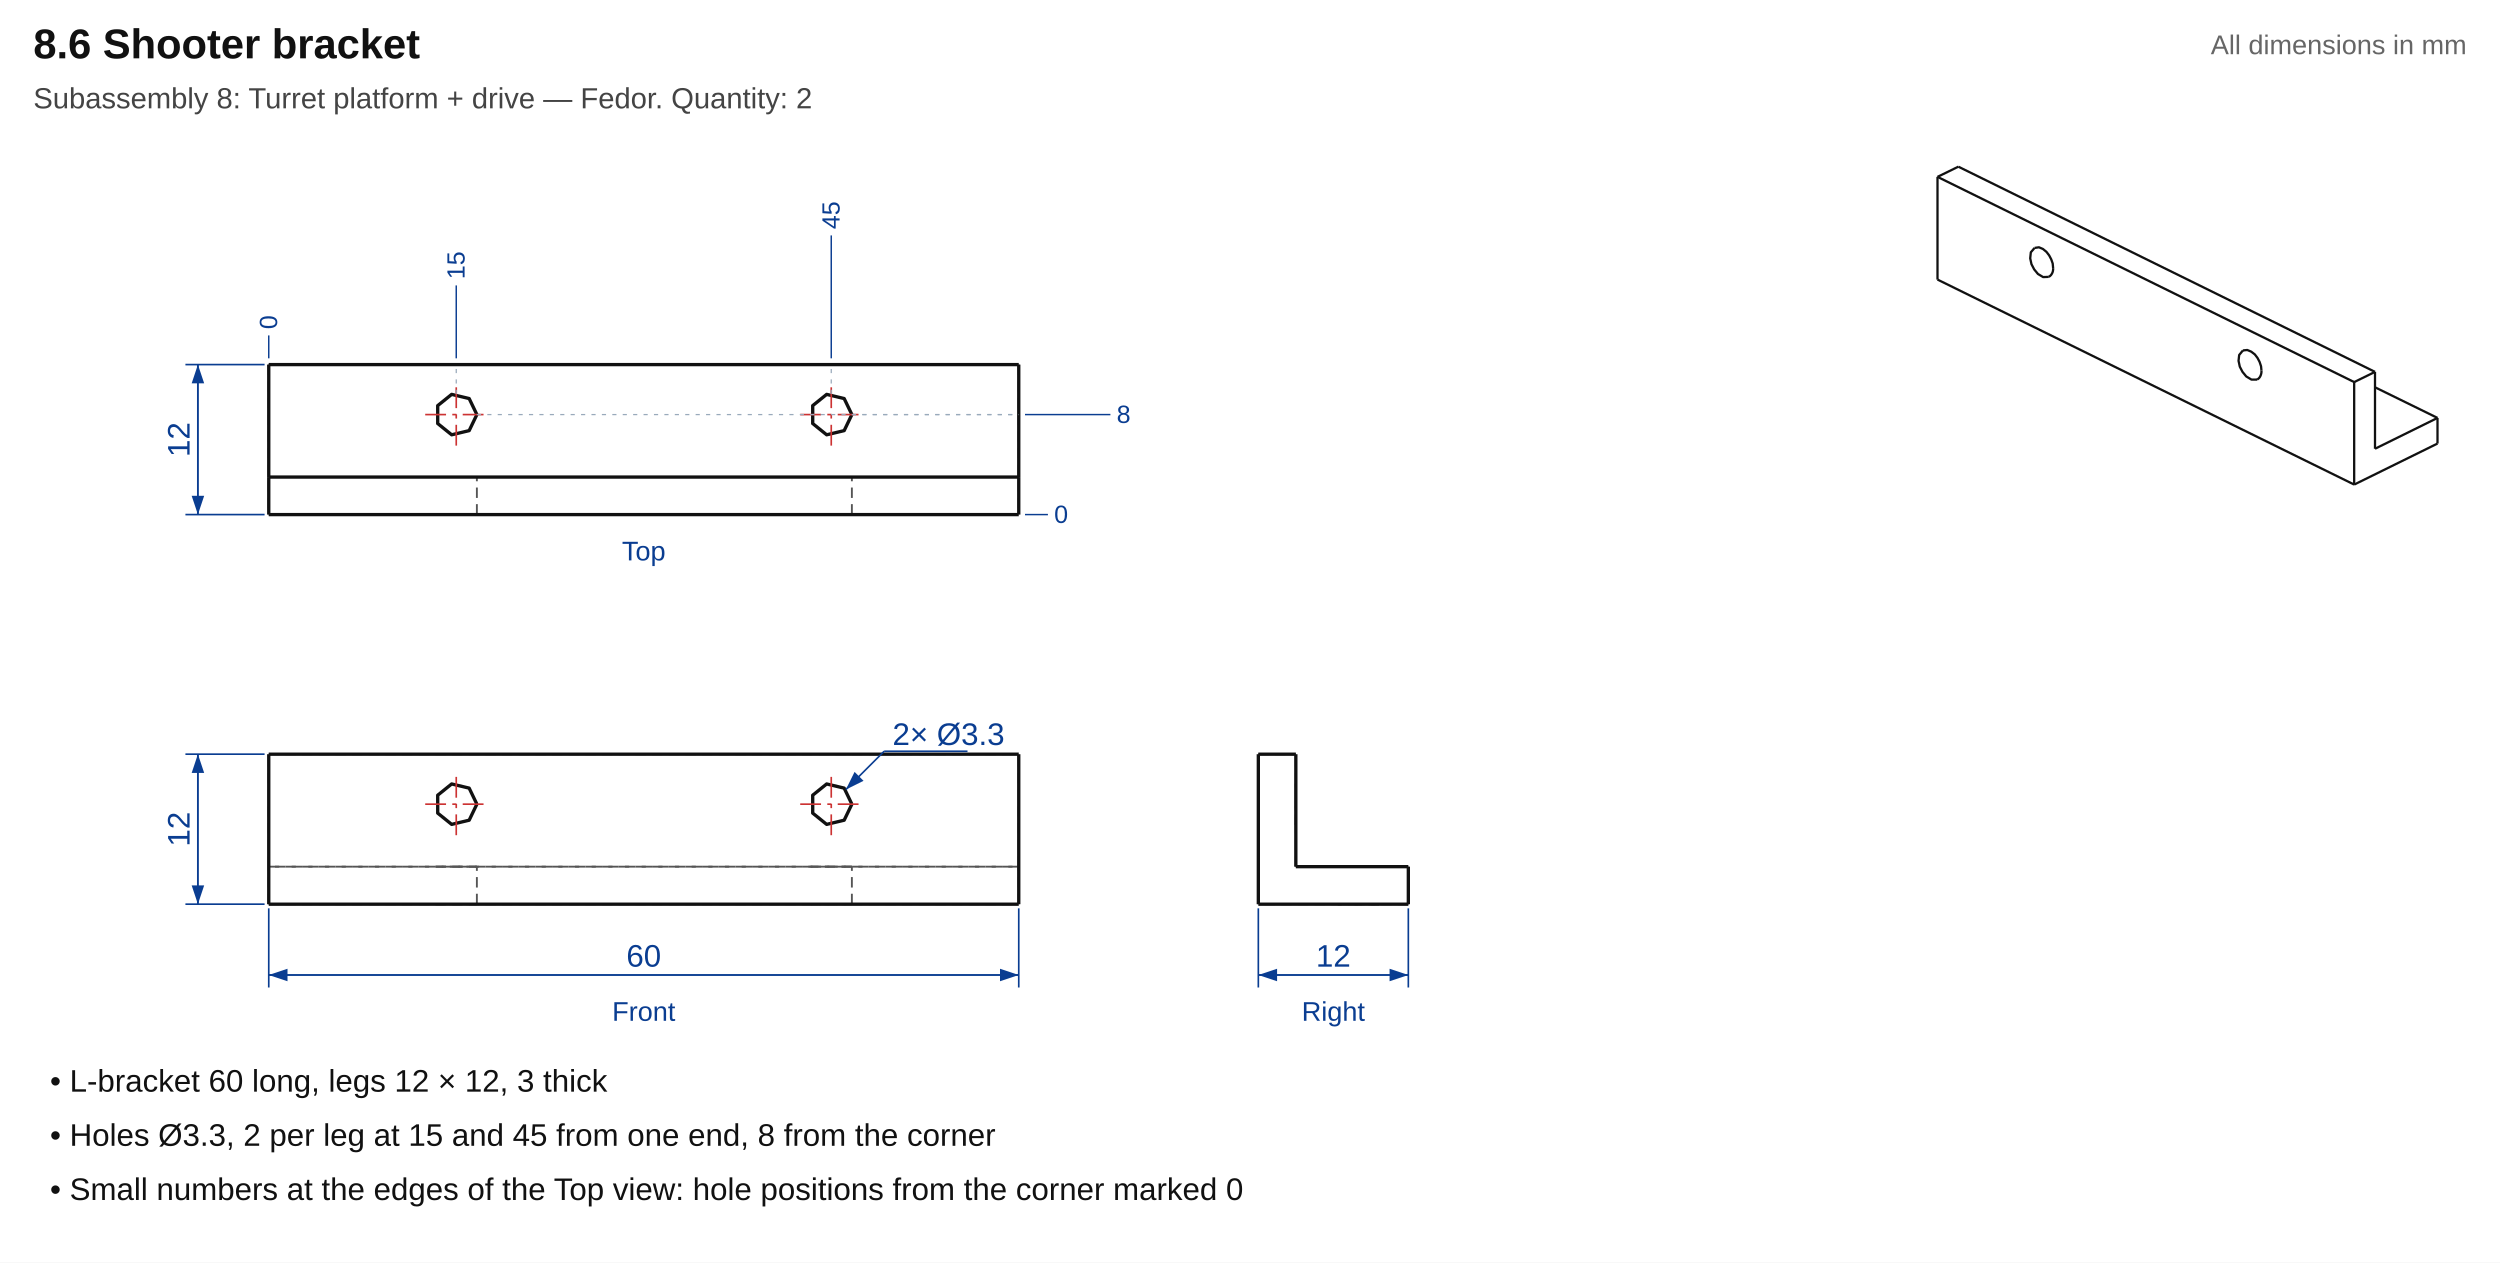
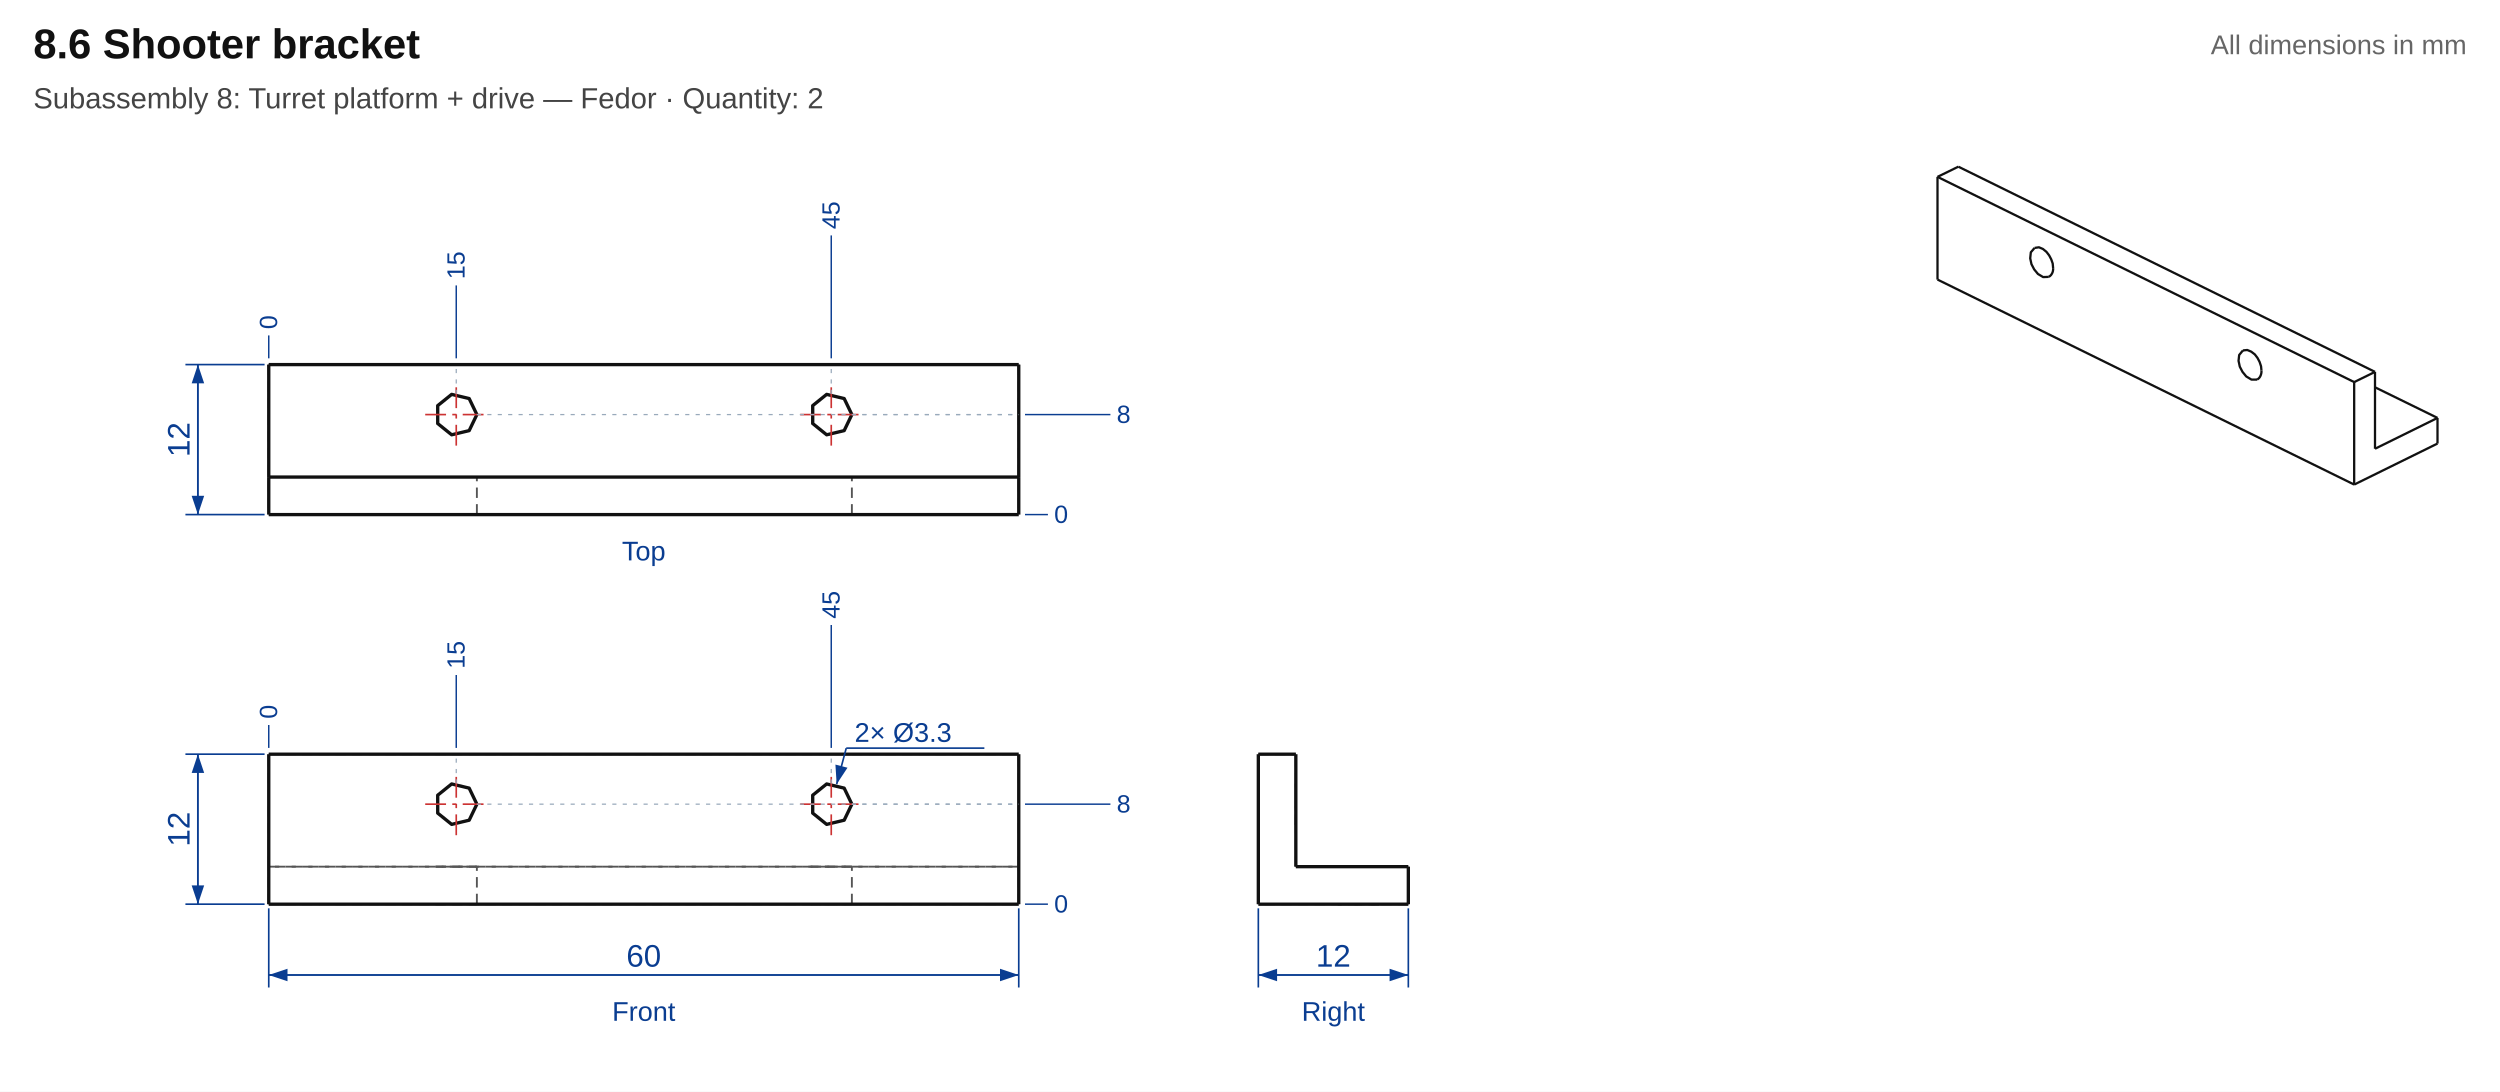
- <svg xmlns="http://www.w3.org/2000/svg" viewBox="0 0 1200 606" width="1200" height="606">
+ <svg xmlns="http://www.w3.org/2000/svg" viewBox="0 0 1200 524" width="1200" height="524">
  <rect width="100%" height="100%" fill="white" />
  <text x="16" y="28" font-size="20" font-weight="bold" font-family="Arial,Helvetica,sans-serif" fill="#111">8.6  Shooter bracket</text>
  <text x="1184" y="26" font-size="13" text-anchor="end" font-family="Arial,Helvetica,sans-serif" fill="#666">All dimensions in mm</text>
  <polyline points="129.0,434.0 129.0,416.0" fill="none" stroke="#555" stroke-width="0.9" stroke-linejoin="round" stroke-dasharray="5 3" />
  <polyline points="129.0,416.0 129.0,362.0" fill="none" stroke="#555" stroke-width="0.9" stroke-linejoin="round" stroke-dasharray="5 3" />
  <polyline points="129.0,434.0 489.0,434.0" fill="none" stroke="#555" stroke-width="0.9" stroke-linejoin="round" stroke-dasharray="5 3" />
  <polyline points="228.9,434.0 226.1,434.0 223.2,434.0 220.4,434.0 217.6,434.0 214.8,434.0 211.9,434.0 209.1,434.0" fill="none" stroke="#555" stroke-width="0.9" stroke-linejoin="round" stroke-dasharray="5 3" />
  <polyline points="209.1,434.0 211.9,434.0 214.8,434.0 217.6,434.0 220.4,434.0 223.2,434.0 226.1,434.0 228.9,434.0" fill="none" stroke="#555" stroke-width="0.9" stroke-linejoin="round" stroke-dasharray="5 3" />
  <polyline points="408.9,434.0 406.1,434.0 403.2,434.0 400.4,434.0 397.6,434.0 394.8,434.0 391.9,434.0 389.1,434.0" fill="none" stroke="#555" stroke-width="0.9" stroke-linejoin="round" stroke-dasharray="5 3" />
  <polyline points="389.1,434.0 391.9,434.0 394.8,434.0 397.6,434.0 400.4,434.0 403.2,434.0 406.1,434.0 408.9,434.0" fill="none" stroke="#555" stroke-width="0.9" stroke-linejoin="round" stroke-dasharray="5 3" />
  <polyline points="489.0,434.0 489.0,416.0" fill="none" stroke="#555" stroke-width="0.9" stroke-linejoin="round" stroke-dasharray="5 3" />
  <polyline points="129.0,416.0 489.0,416.0" fill="none" stroke="#555" stroke-width="0.9" stroke-linejoin="round" stroke-dasharray="5 3" />
  <polyline points="489.0,416.0 129.0,416.0" fill="none" stroke="#555" stroke-width="0.9" stroke-linejoin="round" stroke-dasharray="5 3" />
  <polyline points="228.9,416.0 226.1,416.0 223.2,416.0 220.4,416.0 217.6,416.0 214.8,416.0 211.9,416.0 209.1,416.0" fill="none" stroke="#555" stroke-width="0.9" stroke-linejoin="round" stroke-dasharray="5 3" />
  <polyline points="209.1,416.0 211.9,416.0 214.8,416.0 217.6,416.0 220.4,416.0 223.2,416.0 226.1,416.0 228.9,416.0" fill="none" stroke="#555" stroke-width="0.9" stroke-linejoin="round" stroke-dasharray="5 3" />
  <polyline points="408.9,416.0 406.1,416.0 403.2,416.0 400.4,416.0 397.6,416.0 394.8,416.0 391.9,416.0 389.1,416.0" fill="none" stroke="#555" stroke-width="0.9" stroke-linejoin="round" stroke-dasharray="5 3" />
  <polyline points="389.1,416.0 391.9,416.0 394.8,416.0 397.6,416.0 400.4,416.0 403.2,416.0 406.1,416.0 408.9,416.0" fill="none" stroke="#555" stroke-width="0.9" stroke-linejoin="round" stroke-dasharray="5 3" />
  <polyline points="489.0,416.0 489.0,362.0" fill="none" stroke="#555" stroke-width="0.9" stroke-linejoin="round" stroke-dasharray="5 3" />
  <polyline points="129.0,362.0 489.0,362.0" fill="none" stroke="#555" stroke-width="0.9" stroke-linejoin="round" stroke-dasharray="5 3" />
  <polyline points="228.9,386.0 225.2,378.3 216.8,376.3 210.1,381.7 210.1,390.3 216.8,395.7 225.2,393.7 228.9,386.0" fill="none" stroke="#555" stroke-width="0.9" stroke-linejoin="round" stroke-dasharray="5 3" />
  <polyline points="408.9,386.0 405.2,378.3 396.8,376.3 390.1,381.7 390.1,390.3 396.8,395.7 405.2,393.7 408.9,386.0" fill="none" stroke="#555" stroke-width="0.9" stroke-linejoin="round" stroke-dasharray="5 3" />
  <polyline points="228.9,434.0 228.9,416.0" fill="none" stroke="#555" stroke-width="0.9" stroke-linejoin="round" stroke-dasharray="5 3" />
  <polyline points="408.9,434.0 408.9,416.0" fill="none" stroke="#555" stroke-width="0.9" stroke-linejoin="round" stroke-dasharray="5 3" />
  <polyline points="129.0,434.0 129.0,362.0" fill="none" stroke="#111" stroke-width="1.6" stroke-linejoin="round" />
  <polyline points="129.0,434.0 489.0,434.0" fill="none" stroke="#111" stroke-width="1.6" stroke-linejoin="round" />
  <polyline points="489.0,434.0 489.0,362.0" fill="none" stroke="#111" stroke-width="1.6" stroke-linejoin="round" />
  <polyline points="129.0,362.0 489.0,362.0" fill="none" stroke="#111" stroke-width="1.6" stroke-linejoin="round" />
  <polyline points="228.9,386.0 225.2,378.3 216.8,376.3 210.1,381.7 210.1,390.3 216.8,395.7 225.2,393.7 228.9,386.0" fill="none" stroke="#111" stroke-width="1.6" stroke-linejoin="round" />
  <polyline points="408.9,386.0 405.2,378.3 396.8,376.3 390.1,381.7 390.1,390.3 396.8,395.7 405.2,393.7 408.9,386.0" fill="none" stroke="#111" stroke-width="1.6" stroke-linejoin="round" />
  <line x1="204.1" y1="386.0" x2="233.9" y2="386.0" stroke="#c33" stroke-width="0.8" stroke-dasharray="10 3 2 3" />
  <line x1="219.0" y1="400.9" x2="219.0" y2="371.1" stroke="#c33" stroke-width="0.8" stroke-dasharray="10 3 2 3" />
  <line x1="384.1" y1="386.0" x2="413.9" y2="386.0" stroke="#c33" stroke-width="0.8" stroke-dasharray="10 3 2 3" />
  <line x1="399.0" y1="400.9" x2="399.0" y2="371.1" stroke="#c33" stroke-width="0.8" stroke-dasharray="10 3 2 3" />
  <line x1="129.0" y1="436.0" x2="129.0" y2="474.0" stroke="#0a3d91" stroke-width="0.8" />
  <line x1="489.0" y1="436.0" x2="489.0" y2="474.0" stroke="#0a3d91" stroke-width="0.8" />
  <line x1="129.0" y1="468.0" x2="489.0" y2="468.0" stroke="#0a3d91" stroke-width="0.9" />
  <polygon points="129.0,468.0 138.0,465.0 138.0,471.0" fill="#0a3d91" />
  <polygon points="489.0,468.0 480.0,471.0 480.0,465.0" fill="#0a3d91" />
  <text x="309.0" y="464.0" font-size="15" font-family="Arial,Helvetica,sans-serif" text-anchor="middle" fill="#0a3d91">60</text>
  <line x1="127.0" y1="434.0" x2="89.0" y2="434.0" stroke="#0a3d91" stroke-width="0.8" />
  <line x1="127.0" y1="362.0" x2="89.0" y2="362.0" stroke="#0a3d91" stroke-width="0.8" />
  <line x1="95.0" y1="434.0" x2="95.0" y2="362.0" stroke="#0a3d91" stroke-width="0.9" />
  <polygon points="95.0,434.0 92.0,425.0 98.0,425.0" fill="#0a3d91" />
  <polygon points="95.0,362.0 98.0,371.0 92.0,371.0" fill="#0a3d91" />
  <text x="91.0" y="398.0" font-size="15" font-family="Arial,Helvetica,sans-serif" text-anchor="middle" fill="#0a3d91" transform="rotate(-90.0 91.0 398.0)">12</text>
-   <line x1="406.0" y1="379.0" x2="424.4" y2="360.6" stroke="#0a3d91" stroke-width="0.8" />
-   <polygon points="406.0,379.0 410.2,370.5 414.5,374.8" fill="#0a3d91" />
-   <line x1="424.4" y1="360.6" x2="464.4" y2="360.6" stroke="#0a3d91" stroke-width="0.8" />
-   <text x="428.4" y="357.6" font-size="15" font-family="Arial,Helvetica,sans-serif" text-anchor="start" fill="#0a3d91">2× Ø3.3</text>
+   <line x1="129.0" y1="359.0" x2="129.0" y2="348.0" stroke="#0a3d91" stroke-width="0.7" />
+   <text x="133.0" y="345.0" font-size="12" font-family="Arial,Helvetica,sans-serif" text-anchor="start" fill="#0a3d91" transform="rotate(-90 133.0 345.0)">0</text>
+   <line x1="219.0" y1="376.1" x2="219.0" y2="362.0" stroke="#9ab" stroke-width="0.6" stroke-dasharray="2 3" />
+   <line x1="219.0" y1="359.0" x2="219.0" y2="324.0" stroke="#0a3d91" stroke-width="0.7" />
+   <text x="223.0" y="321.0" font-size="12" font-family="Arial,Helvetica,sans-serif" text-anchor="start" fill="#0a3d91" transform="rotate(-90 223.0 321.0)">15</text>
+   <line x1="399.0" y1="376.1" x2="399.0" y2="362.0" stroke="#9ab" stroke-width="0.6" stroke-dasharray="2 3" />
+   <line x1="399.0" y1="359.0" x2="399.0" y2="300.0" stroke="#0a3d91" stroke-width="0.7" />
+   <text x="403.0" y="297.0" font-size="12" font-family="Arial,Helvetica,sans-serif" text-anchor="start" fill="#0a3d91" transform="rotate(-90 403.0 297.0)">45</text>
+   <line x1="492.0" y1="434.0" x2="503.0" y2="434.0" stroke="#0a3d91" stroke-width="0.7" />
+   <text x="506.0" y="438.0" font-size="12" font-family="Arial,Helvetica,sans-serif" text-anchor="start" fill="#0a3d91">0</text>
+   <line x1="228.9" y1="386.0" x2="489.0" y2="386.0" stroke="#9ab" stroke-width="0.6" stroke-dasharray="2 3" />
+   <line x1="408.9" y1="386.0" x2="489.0" y2="386.0" stroke="#9ab" stroke-width="0.6" stroke-dasharray="2 3" />
+   <line x1="492.0" y1="386.0" x2="533.0" y2="386.0" stroke="#0a3d91" stroke-width="0.7" />
+   <text x="536.0" y="390.0" font-size="12" font-family="Arial,Helvetica,sans-serif" text-anchor="start" fill="#0a3d91">8</text>
+   <line x1="401.6" y1="376.4" x2="406.2" y2="359.1" stroke="#0a3d91" stroke-width="0.8" />
+   <polygon points="401.6,376.4 401.0,367.0 406.8,368.5" fill="#0a3d91" />
+   <line x1="406.2" y1="359.1" x2="472.5" y2="359.1" stroke="#0a3d91" stroke-width="0.8" />
+   <text x="410.2" y="356.1" font-size="13" font-family="Arial,Helvetica,sans-serif" text-anchor="start" fill="#0a3d91">2× Ø3.3</text>
  <text x="309.0" y="490.0" font-size="13" font-family="Arial,Helvetica,sans-serif" text-anchor="middle" fill="#0a3d91">Front</text>
  <polyline points="129.0,175.0 129.0,247.0" fill="none" stroke="#555" stroke-width="0.9" stroke-linejoin="round" stroke-dasharray="5 3" />
  <polyline points="129.0,247.0 489.0,247.0" fill="none" stroke="#555" stroke-width="0.9" stroke-linejoin="round" stroke-dasharray="5 3" />
  <polyline points="228.9,247.0 226.1,247.0 223.2,247.0 220.4,247.0 217.6,247.0 214.8,247.0 211.9,247.0 209.1,247.0" fill="none" stroke="#555" stroke-width="0.9" stroke-linejoin="round" stroke-dasharray="5 3" />
  <polyline points="209.1,247.0 211.9,247.0 214.8,247.0 217.6,247.0 220.4,247.0 223.2,247.0 226.1,247.0 228.9,247.0" fill="none" stroke="#555" stroke-width="0.9" stroke-linejoin="round" stroke-dasharray="5 3" />
  <polyline points="408.9,247.0 406.1,247.0 403.2,247.0 400.4,247.0 397.6,247.0 394.8,247.0 391.9,247.0 389.1,247.0" fill="none" stroke="#555" stroke-width="0.9" stroke-linejoin="round" stroke-dasharray="5 3" />
  <polyline points="389.1,247.0 391.9,247.0 394.8,247.0 397.6,247.0 400.4,247.0 403.2,247.0 406.1,247.0 408.9,247.0" fill="none" stroke="#555" stroke-width="0.9" stroke-linejoin="round" stroke-dasharray="5 3" />
  <polyline points="489.0,175.0 489.0,247.0" fill="none" stroke="#555" stroke-width="0.9" stroke-linejoin="round" stroke-dasharray="5 3" />
  <polyline points="129.0,175.0 489.0,175.0" fill="none" stroke="#555" stroke-width="0.9" stroke-linejoin="round" stroke-dasharray="5 3" />
  <polyline points="228.9,199.0 225.2,206.7 216.8,208.7 210.1,203.3 210.1,194.7 216.8,189.3 225.2,191.3 228.9,199.0" fill="none" stroke="#555" stroke-width="0.9" stroke-linejoin="round" stroke-dasharray="5 3" />
  <polyline points="408.9,199.0 405.2,206.7 396.8,208.7 390.1,203.3 390.1,194.7 396.8,189.3 405.2,191.3 408.9,199.0" fill="none" stroke="#555" stroke-width="0.9" stroke-linejoin="round" stroke-dasharray="5 3" />
  <polyline points="489.0,229.0 129.0,229.0" fill="none" stroke="#555" stroke-width="0.9" stroke-linejoin="round" stroke-dasharray="5 3" />
  <polyline points="228.9,229.0 226.1,229.0 223.2,229.0 220.4,229.0 217.6,229.0 214.8,229.0 211.9,229.0 209.1,229.0" fill="none" stroke="#555" stroke-width="0.9" stroke-linejoin="round" stroke-dasharray="5 3" />
  <polyline points="209.1,229.0 211.9,229.0 214.8,229.0 217.6,229.0 220.4,229.0 223.2,229.0 226.1,229.0 228.9,229.0" fill="none" stroke="#555" stroke-width="0.9" stroke-linejoin="round" stroke-dasharray="5 3" />
  <polyline points="408.9,229.0 406.1,229.0 403.2,229.0 400.4,229.0 397.6,229.0 394.8,229.0 391.9,229.0 389.1,229.0" fill="none" stroke="#555" stroke-width="0.9" stroke-linejoin="round" stroke-dasharray="5 3" />
  <polyline points="389.1,229.0 391.9,229.0 394.8,229.0 397.6,229.0 400.4,229.0 403.2,229.0 406.1,229.0 408.9,229.0" fill="none" stroke="#555" stroke-width="0.9" stroke-linejoin="round" stroke-dasharray="5 3" />
  <polyline points="228.9,247.0 228.9,229.0" fill="none" stroke="#555" stroke-width="0.9" stroke-linejoin="round" stroke-dasharray="5 3" />
  <polyline points="408.9,247.0 408.9,229.0" fill="none" stroke="#555" stroke-width="0.9" stroke-linejoin="round" stroke-dasharray="5 3" />
  <polyline points="129.0,229.0 129.0,175.0" fill="none" stroke="#111" stroke-width="1.6" stroke-linejoin="round" />
  <polyline points="129.0,247.0 129.0,229.0" fill="none" stroke="#111" stroke-width="1.6" stroke-linejoin="round" />
  <polyline points="129.0,247.0 489.0,247.0" fill="none" stroke="#111" stroke-width="1.6" stroke-linejoin="round" />
  <polyline points="129.0,175.0 489.0,175.0" fill="none" stroke="#111" stroke-width="1.6" stroke-linejoin="round" />
  <polyline points="489.0,229.0 489.0,175.0" fill="none" stroke="#111" stroke-width="1.6" stroke-linejoin="round" />
  <polyline points="228.9,199.0 225.2,206.7 216.8,208.7 210.1,203.3 210.1,194.7 216.8,189.3 225.2,191.3 228.9,199.0" fill="none" stroke="#111" stroke-width="1.6" stroke-linejoin="round" />
  <polyline points="408.9,199.0 405.2,206.7 396.8,208.7 390.1,203.3 390.1,194.7 396.8,189.3 405.2,191.3 408.9,199.0" fill="none" stroke="#111" stroke-width="1.6" stroke-linejoin="round" />
  <polyline points="129.0,229.0 489.0,229.0" fill="none" stroke="#111" stroke-width="1.6" stroke-linejoin="round" />
  <polyline points="489.0,247.0 489.0,229.0" fill="none" stroke="#111" stroke-width="1.6" stroke-linejoin="round" />
  <line x1="204.1" y1="199.0" x2="233.9" y2="199.0" stroke="#c33" stroke-width="0.8" stroke-dasharray="10 3 2 3" />
  <line x1="219.0" y1="213.9" x2="219.0" y2="184.1" stroke="#c33" stroke-width="0.8" stroke-dasharray="10 3 2 3" />
  <line x1="384.1" y1="199.0" x2="413.9" y2="199.0" stroke="#c33" stroke-width="0.8" stroke-dasharray="10 3 2 3" />
  <line x1="399.0" y1="213.9" x2="399.0" y2="184.1" stroke="#c33" stroke-width="0.8" stroke-dasharray="10 3 2 3" />
  <line x1="127.0" y1="247.0" x2="89.0" y2="247.0" stroke="#0a3d91" stroke-width="0.8" />
  <line x1="127.0" y1="175.0" x2="89.0" y2="175.0" stroke="#0a3d91" stroke-width="0.8" />
  <line x1="95.0" y1="247.0" x2="95.0" y2="175.0" stroke="#0a3d91" stroke-width="0.9" />
  <polygon points="95.0,247.0 92.0,238.0 98.0,238.0" fill="#0a3d91" />
  <polygon points="95.0,175.0 98.0,184.0 92.0,184.0" fill="#0a3d91" />
  <text x="91.0" y="211.0" font-size="15" font-family="Arial,Helvetica,sans-serif" text-anchor="middle" fill="#0a3d91" transform="rotate(-90.0 91.0 211.0)">12</text>
  <line x1="129.0" y1="172.0" x2="129.0" y2="161.0" stroke="#0a3d91" stroke-width="0.7" />
  <text x="133.0" y="158.0" font-size="12" font-family="Arial,Helvetica,sans-serif" text-anchor="start" fill="#0a3d91" transform="rotate(-90 133.0 158.0)">0</text>
  <line x1="219.0" y1="189.1" x2="219.0" y2="175.0" stroke="#9ab" stroke-width="0.6" stroke-dasharray="2 3" />
  <line x1="219.0" y1="172.0" x2="219.0" y2="137.0" stroke="#0a3d91" stroke-width="0.7" />
  <text x="223.0" y="134.0" font-size="12" font-family="Arial,Helvetica,sans-serif" text-anchor="start" fill="#0a3d91" transform="rotate(-90 223.0 134.0)">15</text>
  <line x1="399.0" y1="189.1" x2="399.0" y2="175.0" stroke="#9ab" stroke-width="0.6" stroke-dasharray="2 3" />
  <line x1="399.0" y1="172.0" x2="399.0" y2="113.0" stroke="#0a3d91" stroke-width="0.7" />
  <text x="403.0" y="110.0" font-size="12" font-family="Arial,Helvetica,sans-serif" text-anchor="start" fill="#0a3d91" transform="rotate(-90 403.0 110.0)">45</text>
  <line x1="492.0" y1="247.0" x2="503.0" y2="247.0" stroke="#0a3d91" stroke-width="0.7" />
  <text x="506.0" y="251.0" font-size="12" font-family="Arial,Helvetica,sans-serif" text-anchor="start" fill="#0a3d91">0</text>
  <line x1="228.9" y1="199.0" x2="489.0" y2="199.0" stroke="#9ab" stroke-width="0.6" stroke-dasharray="2 3" />
  <line x1="408.9" y1="199.0" x2="489.0" y2="199.0" stroke="#9ab" stroke-width="0.6" stroke-dasharray="2 3" />
  <line x1="492.0" y1="199.0" x2="533.0" y2="199.0" stroke="#0a3d91" stroke-width="0.7" />
  <text x="536.0" y="203.0" font-size="12" font-family="Arial,Helvetica,sans-serif" text-anchor="start" fill="#0a3d91">8</text>
  <text x="309.0" y="269.0" font-size="13" font-family="Arial,Helvetica,sans-serif" text-anchor="middle" fill="#0a3d91">Top</text>
  <polyline points="604.0,434.0 604.0,362.0" fill="none" stroke="#555" stroke-width="0.9" stroke-linejoin="round" stroke-dasharray="5 3" />
  <polyline points="676.0,434.0 604.0,434.0" fill="none" stroke="#555" stroke-width="0.9" stroke-linejoin="round" stroke-dasharray="5 3" />
  <polyline points="676.0,434.0 676.0,416.0" fill="none" stroke="#555" stroke-width="0.9" stroke-linejoin="round" stroke-dasharray="5 3" />
  <polyline points="622.0,416.0 676.0,416.0" fill="none" stroke="#555" stroke-width="0.9" stroke-linejoin="round" stroke-dasharray="5 3" />
  <polyline points="622.0,416.0 622.0,362.0" fill="none" stroke="#555" stroke-width="0.9" stroke-linejoin="round" stroke-dasharray="5 3" />
  <polyline points="604.0,362.0 622.0,362.0" fill="none" stroke="#555" stroke-width="0.9" stroke-linejoin="round" stroke-dasharray="5 3" />
  <polyline points="604.0,386.0 604.0,384.6 604.0,383.2 604.0,381.8 604.0,380.3 604.0,378.9 604.0,377.5 604.0,376.1" fill="none" stroke="#555" stroke-width="0.9" stroke-linejoin="round" stroke-dasharray="5 3" />
  <polyline points="604.0,376.1 604.0,378.9 604.0,381.8 604.0,384.6 604.0,387.4 604.0,390.2 604.0,393.1 604.0,395.9" fill="none" stroke="#555" stroke-width="0.9" stroke-linejoin="round" stroke-dasharray="5 3" />
  <polyline points="604.0,395.9 604.0,394.5 604.0,393.1 604.0,391.7 604.0,390.2 604.0,388.8 604.0,387.4 604.0,386.0" fill="none" stroke="#555" stroke-width="0.9" stroke-linejoin="round" stroke-dasharray="5 3" />
  <polyline points="604.0,386.0 604.0,384.6 604.0,383.2 604.0,381.8 604.0,380.3 604.0,378.9 604.0,377.5 604.0,376.1" fill="none" stroke="#555" stroke-width="0.9" stroke-linejoin="round" stroke-dasharray="5 3" />
  <polyline points="604.0,376.1 604.0,378.9 604.0,381.8 604.0,384.6 604.0,387.4 604.0,390.2 604.0,393.1 604.0,395.9" fill="none" stroke="#555" stroke-width="0.9" stroke-linejoin="round" stroke-dasharray="5 3" />
  <polyline points="604.0,395.9 604.0,394.5 604.0,393.1 604.0,391.7 604.0,390.2 604.0,388.8 604.0,387.4 604.0,386.0" fill="none" stroke="#555" stroke-width="0.9" stroke-linejoin="round" stroke-dasharray="5 3" />
  <polyline points="652.0,434.0 650.6,434.0 649.2,434.0 647.8,434.0 646.3,434.0 644.9,434.0 643.5,434.0 642.1,434.0" fill="none" stroke="#555" stroke-width="0.9" stroke-linejoin="round" stroke-dasharray="5 3" />
  <polyline points="642.1,434.0 644.9,434.0 647.8,434.0 650.6,434.0 653.4,434.0 656.2,434.0 659.1,434.0 661.9,434.0" fill="none" stroke="#555" stroke-width="0.9" stroke-linejoin="round" stroke-dasharray="5 3" />
  <polyline points="661.9,434.0 660.5,434.0 659.1,434.0 657.7,434.0 656.2,434.0 654.8,434.0 653.4,434.0 652.0,434.0" fill="none" stroke="#555" stroke-width="0.9" stroke-linejoin="round" stroke-dasharray="5 3" />
  <polyline points="652.0,434.0 650.6,434.0 649.2,434.0 647.8,434.0 646.3,434.0 644.9,434.0 643.5,434.0 642.1,434.0" fill="none" stroke="#555" stroke-width="0.9" stroke-linejoin="round" stroke-dasharray="5 3" />
  <polyline points="642.1,434.0 644.9,434.0 647.8,434.0 650.6,434.0 653.4,434.0 656.2,434.0 659.1,434.0 661.9,434.0" fill="none" stroke="#555" stroke-width="0.9" stroke-linejoin="round" stroke-dasharray="5 3" />
  <polyline points="661.9,434.0 660.5,434.0 659.1,434.0 657.7,434.0 656.2,434.0 654.8,434.0 653.4,434.0 652.0,434.0" fill="none" stroke="#555" stroke-width="0.9" stroke-linejoin="round" stroke-dasharray="5 3" />
  <polyline points="652.0,416.0 650.6,416.0 649.2,416.0 647.8,416.0 646.3,416.0 644.9,416.0 643.5,416.0 642.1,416.0" fill="none" stroke="#555" stroke-width="0.9" stroke-linejoin="round" stroke-dasharray="5 3" />
  <polyline points="642.1,416.0 644.9,416.0 647.8,416.0 650.6,416.0 653.4,416.0 656.2,416.0 659.1,416.0 661.9,416.0" fill="none" stroke="#555" stroke-width="0.9" stroke-linejoin="round" stroke-dasharray="5 3" />
  <polyline points="661.9,416.0 660.5,416.0 659.1,416.0 657.7,416.0 656.2,416.0 654.8,416.0 653.4,416.0 652.0,416.0" fill="none" stroke="#555" stroke-width="0.9" stroke-linejoin="round" stroke-dasharray="5 3" />
  <polyline points="652.0,416.0 650.6,416.0 649.2,416.0 647.8,416.0 646.3,416.0 644.9,416.0 643.5,416.0 642.1,416.0" fill="none" stroke="#555" stroke-width="0.9" stroke-linejoin="round" stroke-dasharray="5 3" />
  <polyline points="642.1,416.0 644.9,416.0 647.8,416.0 650.6,416.0 653.4,416.0 656.2,416.0 659.1,416.0 661.9,416.0" fill="none" stroke="#555" stroke-width="0.9" stroke-linejoin="round" stroke-dasharray="5 3" />
  <polyline points="661.9,416.0 660.5,416.0 659.1,416.0 657.7,416.0 656.2,416.0 654.8,416.0 653.4,416.0 652.0,416.0" fill="none" stroke="#555" stroke-width="0.9" stroke-linejoin="round" stroke-dasharray="5 3" />
  <polyline points="622.0,386.0 622.0,384.6 622.0,383.2 622.0,381.8 622.0,380.3 622.0,378.9 622.0,377.5 622.0,376.1" fill="none" stroke="#555" stroke-width="0.9" stroke-linejoin="round" stroke-dasharray="5 3" />
  <polyline points="622.0,376.1 622.0,378.9 622.0,381.8 622.0,384.6 622.0,387.4 622.0,390.2 622.0,393.1 622.0,395.9" fill="none" stroke="#555" stroke-width="0.9" stroke-linejoin="round" stroke-dasharray="5 3" />
  <polyline points="622.0,395.9 622.0,394.5 622.0,393.1 622.0,391.7 622.0,390.2 622.0,388.8 622.0,387.4 622.0,386.0" fill="none" stroke="#555" stroke-width="0.9" stroke-linejoin="round" stroke-dasharray="5 3" />
  <polyline points="622.0,386.0 622.0,384.6 622.0,383.2 622.0,381.8 622.0,380.3 622.0,378.9 622.0,377.5 622.0,376.1" fill="none" stroke="#555" stroke-width="0.9" stroke-linejoin="round" stroke-dasharray="5 3" />
  <polyline points="622.0,376.1 622.0,378.9 622.0,381.8 622.0,384.6 622.0,387.4 622.0,390.2 622.0,393.1 622.0,395.9" fill="none" stroke="#555" stroke-width="0.9" stroke-linejoin="round" stroke-dasharray="5 3" />
  <polyline points="622.0,395.9 622.0,394.5 622.0,393.1 622.0,391.7 622.0,390.2 622.0,388.8 622.0,387.4 622.0,386.0" fill="none" stroke="#555" stroke-width="0.9" stroke-linejoin="round" stroke-dasharray="5 3" />
  <polyline points="604.0,434.0 604.0,362.0" fill="none" stroke="#111" stroke-width="1.6" stroke-linejoin="round" />
  <polyline points="676.0,434.0 604.0,434.0" fill="none" stroke="#111" stroke-width="1.6" stroke-linejoin="round" />
  <polyline points="676.0,434.0 676.0,416.0" fill="none" stroke="#111" stroke-width="1.6" stroke-linejoin="round" />
  <polyline points="622.0,416.0 676.0,416.0" fill="none" stroke="#111" stroke-width="1.6" stroke-linejoin="round" />
  <polyline points="622.0,416.0 622.0,362.0" fill="none" stroke="#111" stroke-width="1.6" stroke-linejoin="round" />
  <polyline points="604.0,362.0 622.0,362.0" fill="none" stroke="#111" stroke-width="1.6" stroke-linejoin="round" />
  <line x1="604.0" y1="436.0" x2="604.0" y2="474.0" stroke="#0a3d91" stroke-width="0.8" />
  <line x1="676.0" y1="436.0" x2="676.0" y2="474.0" stroke="#0a3d91" stroke-width="0.8" />
  <line x1="604.0" y1="468.0" x2="676.0" y2="468.0" stroke="#0a3d91" stroke-width="0.9" />
  <polygon points="604.0,468.0 613.0,465.0 613.0,471.0" fill="#0a3d91" />
  <polygon points="676.0,468.0 667.0,471.0 667.0,465.0" fill="#0a3d91" />
  <text x="640.0" y="464.0" font-size="15" font-family="Arial,Helvetica,sans-serif" text-anchor="middle" fill="#0a3d91">12</text>
  <text x="640.0" y="490.0" font-size="13" font-family="Arial,Helvetica,sans-serif" text-anchor="middle" fill="#0a3d91">Right</text>
  <polyline points="930.0,134.2 930.0,84.9" fill="none" stroke="#111" stroke-width="1.1" stroke-linejoin="round" />
  <polyline points="930.0,84.9 940.0,80.0" fill="none" stroke="#111" stroke-width="1.1" stroke-linejoin="round" />
  <polyline points="930.0,134.2 1130.0,232.6" fill="none" stroke="#111" stroke-width="1.1" stroke-linejoin="round" />
  <polyline points="1130.0,232.6 1130.0,183.4" fill="none" stroke="#111" stroke-width="1.1" stroke-linejoin="round" />
  <polyline points="930.0,84.9 1130.0,183.4" fill="none" stroke="#111" stroke-width="1.1" stroke-linejoin="round" />
  <polyline points="985.5,128.7 985.3,126.5 984.6,124.5 983.6,122.6 982.3,120.9 980.6,119.5 978.7,118.7 976.6,119.0" fill="none" stroke="#111" stroke-width="1.1" stroke-linejoin="round" />
  <polyline points="976.6,119.0 974.8,121.1 974.5,124.0 975.1,126.8 976.4,129.3 978.2,131.5 980.7,133.0 983.4,132.9" fill="none" stroke="#111" stroke-width="1.1" stroke-linejoin="round" />
  <polyline points="983.4,132.9 984.0,132.5 984.5,132.0 984.9,131.4 985.2,130.8 985.4,130.1 985.5,129.4 985.5,128.7" fill="none" stroke="#111" stroke-width="1.1" stroke-linejoin="round" />
  <polyline points="1085.5,177.9 1085.3,175.8 1084.6,173.7 1083.6,171.8 1082.3,170.1 1080.6,168.8 1078.7,168.0 1076.6,168.2" fill="none" stroke="#111" stroke-width="1.1" stroke-linejoin="round" />
  <polyline points="1076.6,168.2 1074.8,170.4 1074.5,173.2 1075.1,176.0 1076.4,178.5 1078.2,180.7 1080.7,182.2 1083.4,182.2" fill="none" stroke="#111" stroke-width="1.1" stroke-linejoin="round" />
  <polyline points="1083.4,182.2 1084.0,181.8 1084.5,181.3 1084.9,180.7 1085.2,180.0 1085.4,179.3 1085.5,178.6 1085.5,177.9" fill="none" stroke="#111" stroke-width="1.1" stroke-linejoin="round" />
  <polyline points="1170.0,212.9 1130.0,232.6" fill="none" stroke="#111" stroke-width="1.1" stroke-linejoin="round" />
  <polyline points="1170.0,212.9 1170.0,200.6" fill="none" stroke="#111" stroke-width="1.1" stroke-linejoin="round" />
  <polyline points="1140.0,185.9 1170.0,200.6" fill="none" stroke="#111" stroke-width="1.1" stroke-linejoin="round" />
  <polyline points="1140.0,215.4 1170.0,200.6" fill="none" stroke="#111" stroke-width="1.1" stroke-linejoin="round" />
  <polyline points="1140.0,215.4 1140.0,178.5" fill="none" stroke="#111" stroke-width="1.1" stroke-linejoin="round" />
  <polyline points="940.0,80.0 1140.0,178.5" fill="none" stroke="#111" stroke-width="1.1" stroke-linejoin="round" />
  <polyline points="1130.0,183.4 1140.0,178.5" fill="none" stroke="#111" stroke-width="1.1" stroke-linejoin="round" />
-   <text x="16" y="52" font-size="14" font-family="Arial,Helvetica,sans-serif" fill="#444">Subassembly 8: Turret platform + drive — Fedor.  Quantity: 2</text>
-   <text x="24" y="524.0" font-size="15" font-family="Arial,Helvetica,sans-serif" fill="#111">• L-bracket 60 long, legs 12 × 12, 3 thick</text>
-   <text x="24" y="550.0" font-size="15" font-family="Arial,Helvetica,sans-serif" fill="#111">• Holes Ø3.3, 2 per leg at 15 and 45 from one end, 8 from the corner</text>
-   <text x="24" y="576.0" font-size="15" font-family="Arial,Helvetica,sans-serif" fill="#111">• Small numbers at the edges of the Top view: hole positions from the corner marked 0</text>
+   <text x="16" y="52" font-size="14" font-family="Arial,Helvetica,sans-serif" fill="#444">Subassembly 8: Turret platform + drive — Fedor  ·  Quantity: 2</text>
</svg>
